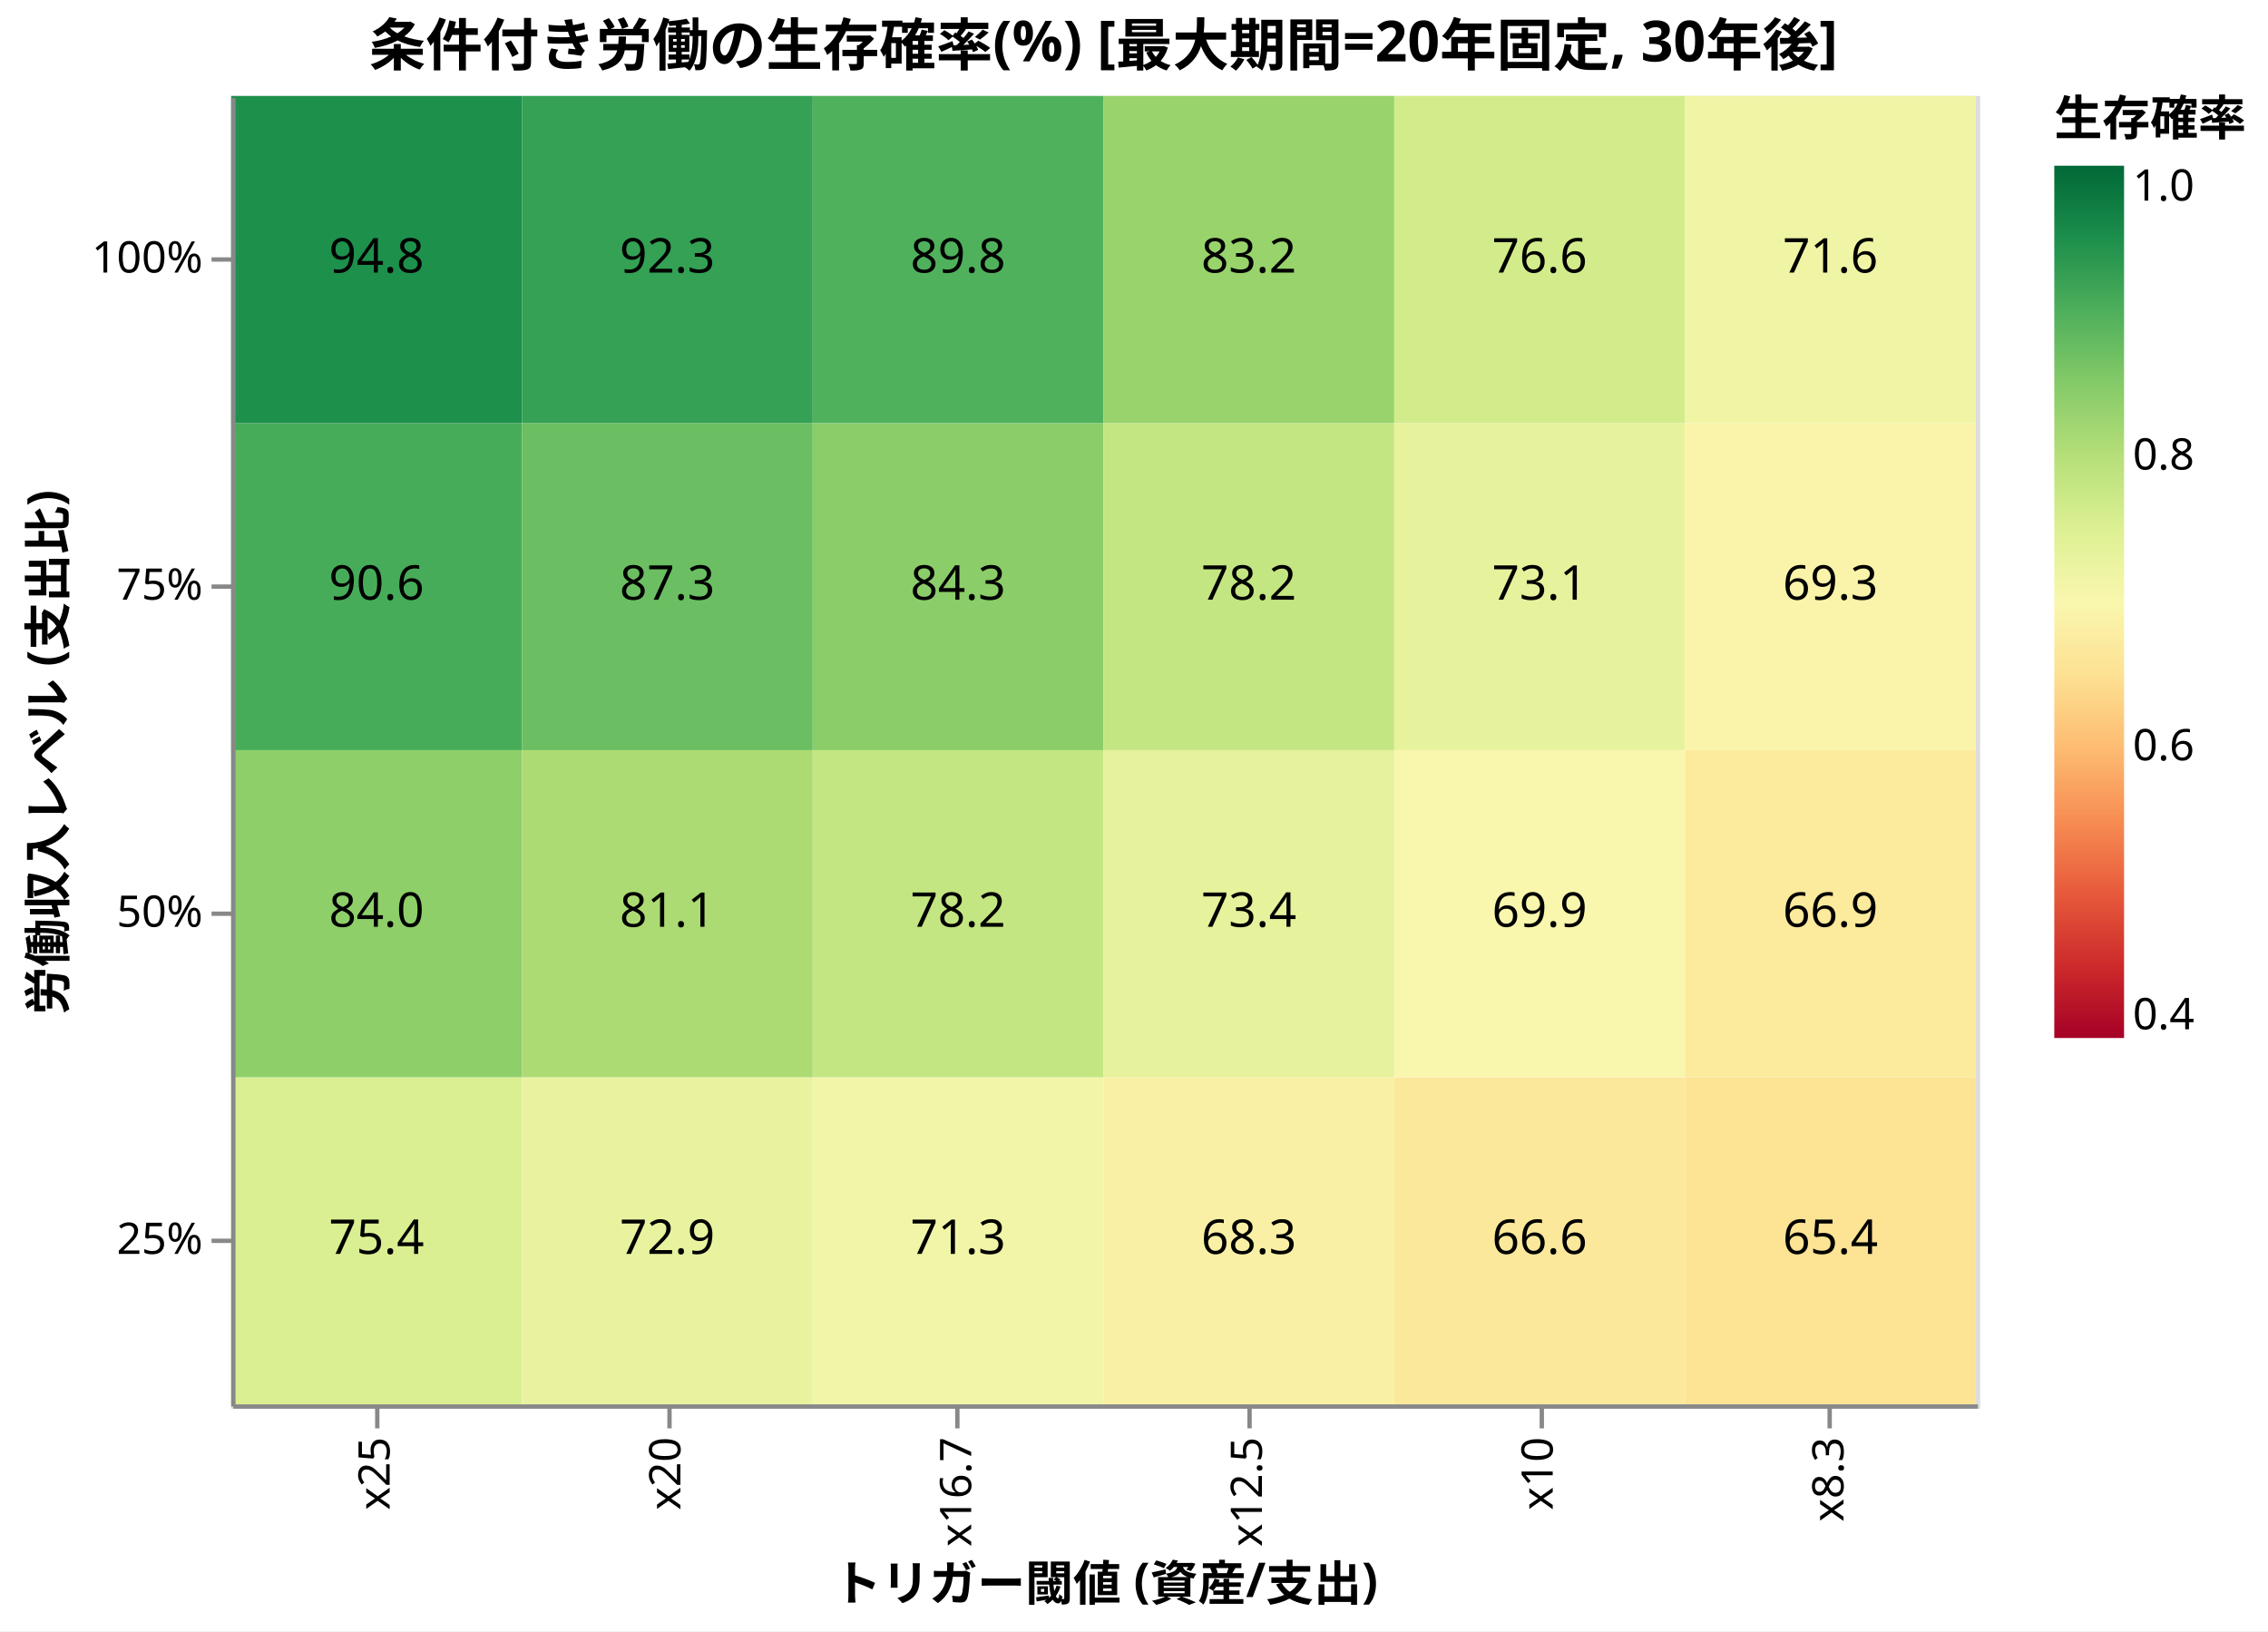
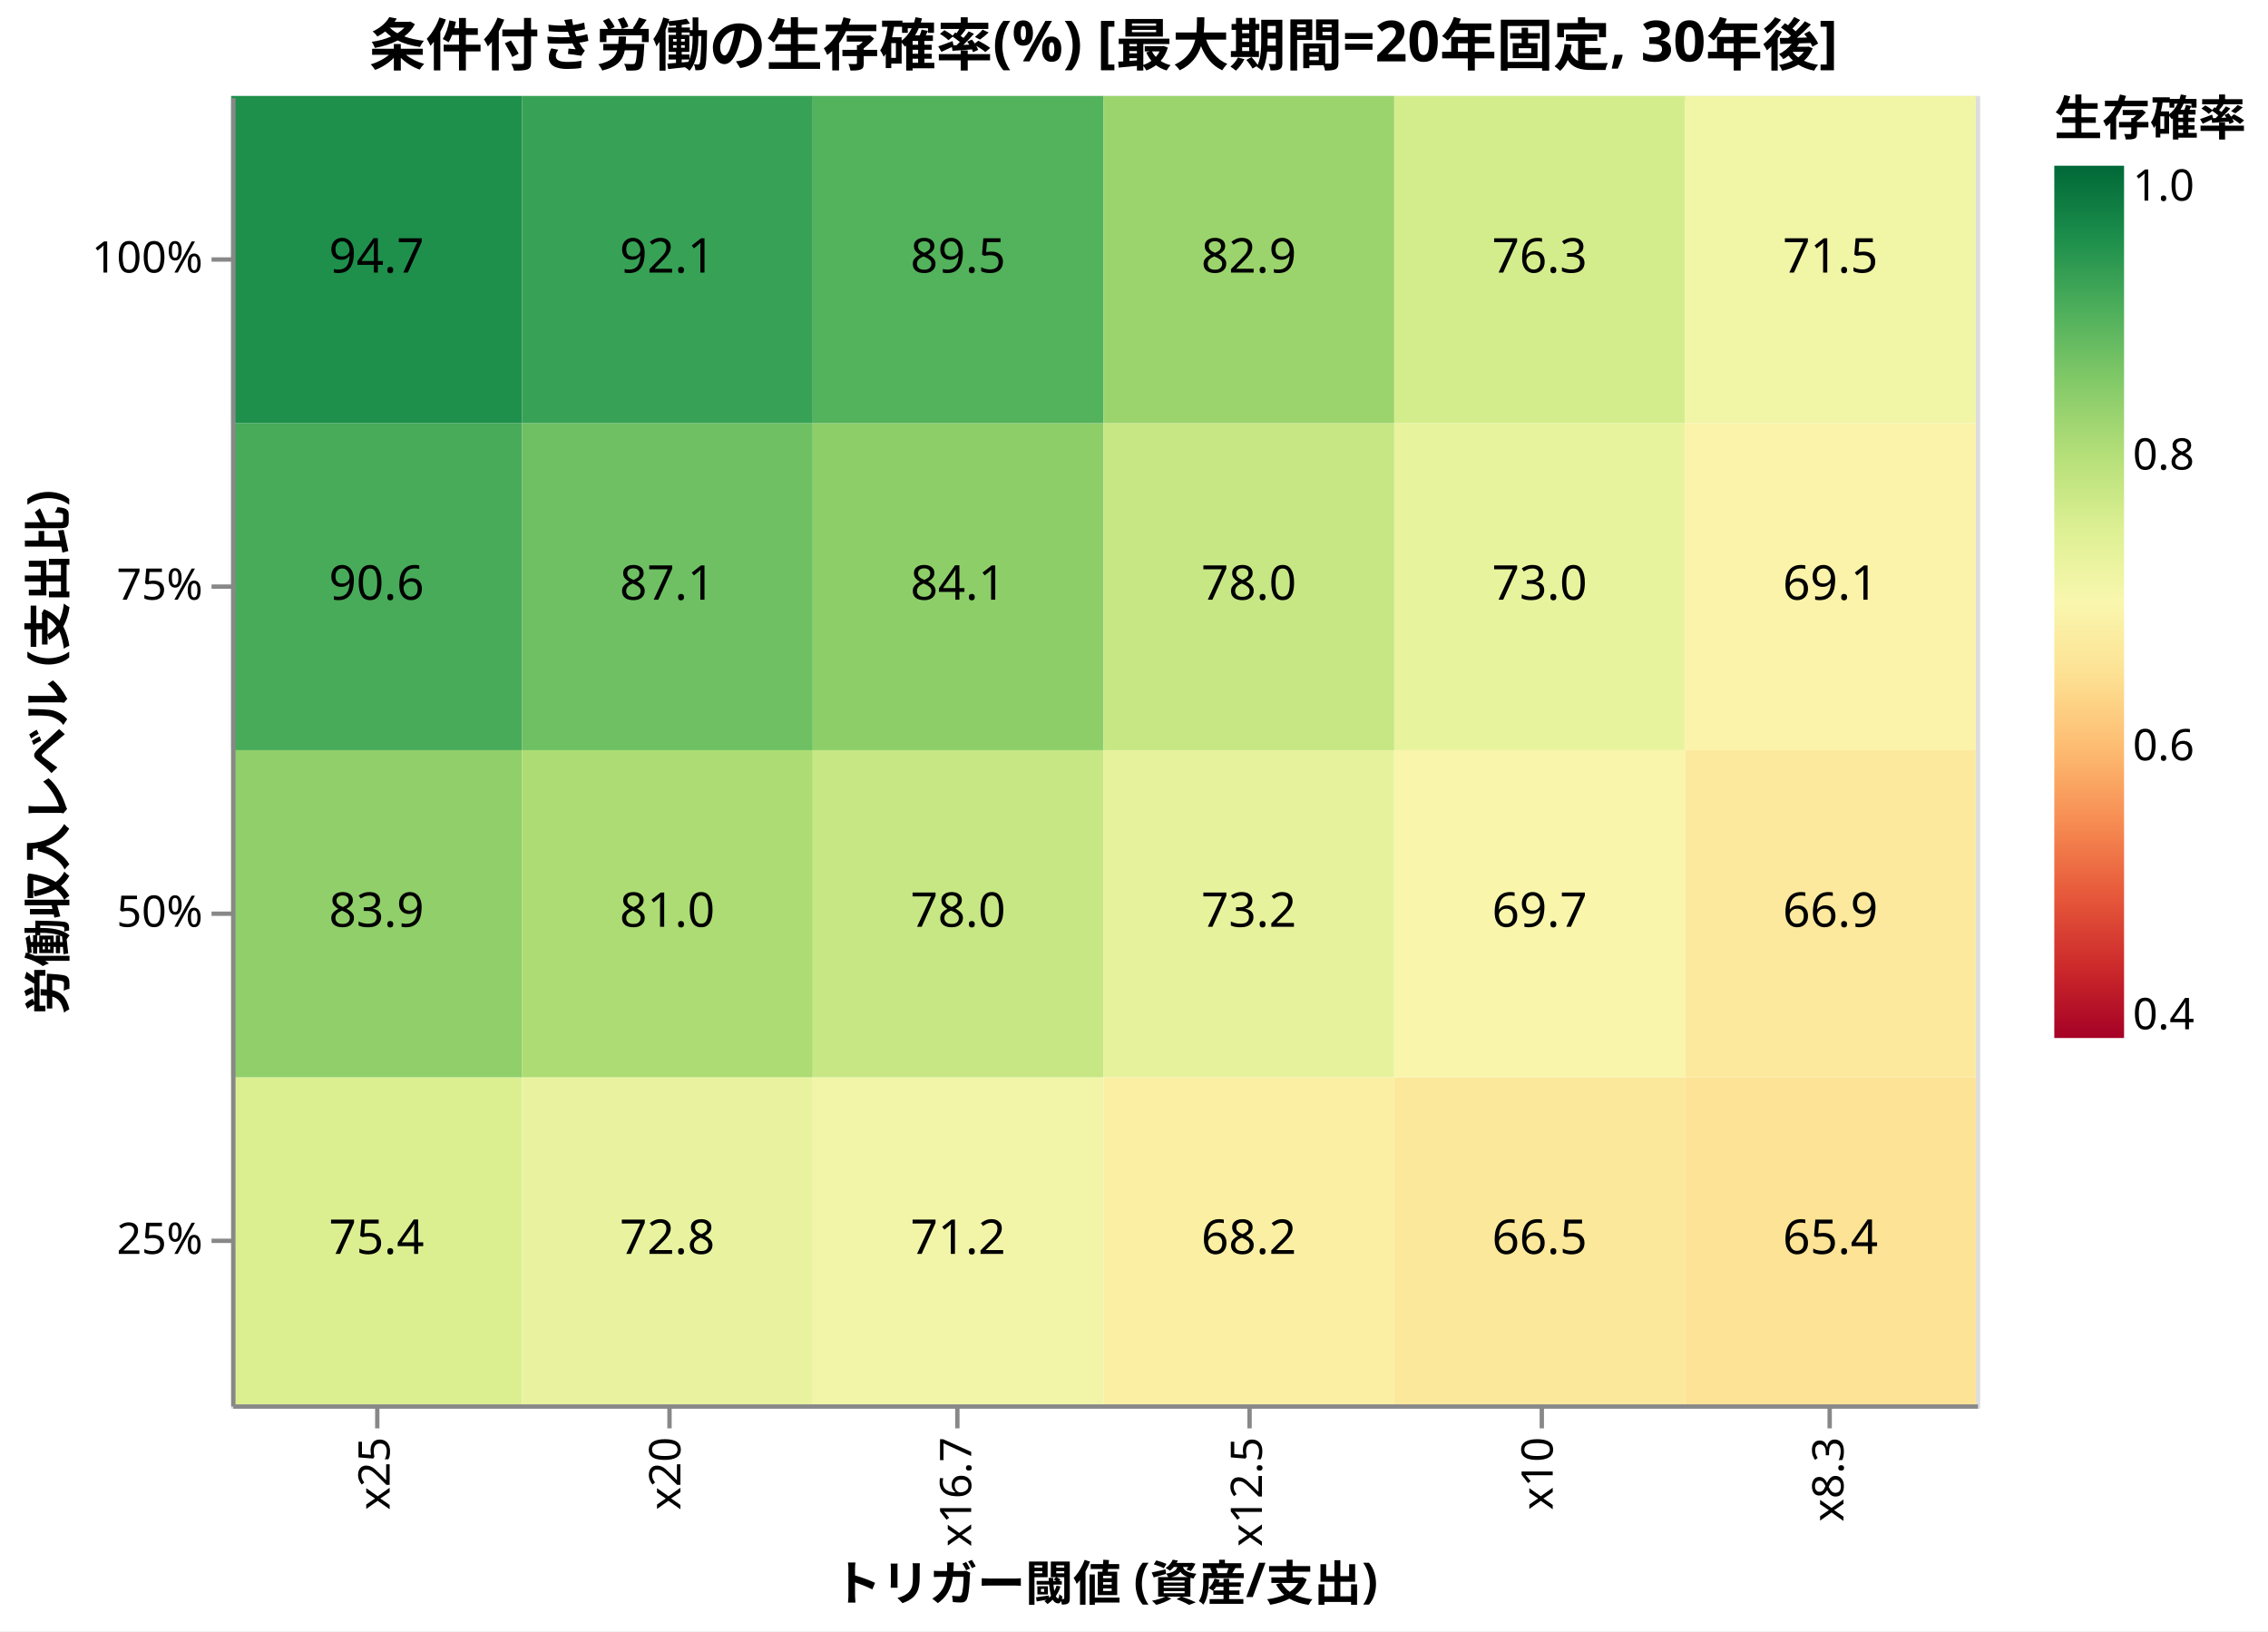
<svg xmlns="http://www.w3.org/2000/svg" version="1.1" class="marks" width="520" height="374" viewBox="0 0 520 374">
  <rect width="520" height="374" fill="white" />
  <g fill="none" stroke-miterlimit="10" transform="translate(53,22)">
    <g class="mark-group role-frame root" role="graphics-object" aria-roledescription="group mark container">
      <g transform="translate(0,0)">
        <path class="background" aria-hidden="true" d="M0.5,0.5h400v300h-400Z" stroke="#ddd" />
        <g>
          <g class="mark-rect role-mark layer_0_marks" role="graphics-object" aria-roledescription="rect mark container">
-             <path aria-label="トリガー閾値 (資産/支出): x25; 労働収入レベル (支出比): 25%; 生存確率: 0.754" role="graphics-symbol" aria-roledescription="rect mark" d="M0,225h66.667v75h-66.667Z" fill="rgb(218, 239, 145)" />
-             <path aria-label="トリガー閾値 (資産/支出): x25; 労働収入レベル (支出比): 50%; 生存確率: 0.8396" role="graphics-symbol" aria-roledescription="rect mark" d="M0,150h66.667v75h-66.667Z" fill="rgb(143, 207, 106)" />
-             <path aria-label="トリガー閾値 (資産/支出): x25; 労働収入レベル (支出比): 75%; 生存確率: 0.906" role="graphics-symbol" aria-roledescription="rect mark" d="M0,75h66.667v75h-66.667Z" fill="rgb(71, 172, 89)" />
-             <path aria-label="トリガー閾値 (資産/支出): x25; 労働収入レベル (支出比): 100%; 生存確率: 0.9482" role="graphics-symbol" aria-roledescription="rect mark" d="M0,0h66.667v75h-66.667Z" fill="rgb(29, 144, 76)" />
-             <path aria-label="トリガー閾値 (資産/支出): x20; 労働収入レベル (支出比): 25%; 生存確率: 0.7286" role="graphics-symbol" aria-roledescription="rect mark" d="M66.667,225h66.667v75h-66.667Z" fill="rgb(233, 243, 159)" />
-             <path aria-label="トリガー閾値 (資産/支出): x20; 労働収入レベル (支出比): 50%; 生存確率: 0.811" role="graphics-symbol" aria-roledescription="rect mark" d="M66.667,150h66.667v75h-66.667Z" fill="rgb(172, 219, 115)" />
-             <path aria-label="トリガー閾値 (資産/支出): x20; 労働収入レベル (支出比): 75%; 生存確率: 0.8732" role="graphics-symbol" aria-roledescription="rect mark" d="M66.667,75h66.667v75h-66.667Z" fill="rgb(107, 191, 98)" />
-             <path aria-label="トリガー閾値 (資産/支出): x20; 労働収入レベル (支出比): 100%; 生存確率: 0.9234" role="graphics-symbol" aria-roledescription="rect mark" d="M66.667,0h66.667v75h-66.667Z" fill="rgb(52, 161, 84)" />
-             <path aria-label="トリガー閾値 (資産/支出): x16.7; 労働収入レベル (支出比): 25%; 生存確率: 0.7134" role="graphics-symbol" aria-roledescription="rect mark" d="M133.333,225h66.667v75h-66.667Z" fill="rgb(241, 245, 167)" />
-             <path aria-label="トリガー閾値 (資産/支出): x16.7; 労働収入レベル (支出比): 50%; 生存確率: 0.782" role="graphics-symbol" aria-roledescription="rect mark" d="M133.333,150h66.667v75h-66.667Z" fill="rgb(196, 230, 130)" />
-             <path aria-label="トリガー閾値 (資産/支出): x16.7; 労働収入レベル (支出比): 75%; 生存確率: 0.8434" role="graphics-symbol" aria-roledescription="rect mark" d="M133.333,75h66.667v75h-66.667Z" fill="rgb(139, 205, 105)" />
-             <path aria-label="トリガー閾値 (資産/支出): x16.7; 労働収入レベル (支出比): 100%; 生存確率: 0.898" role="graphics-symbol" aria-roledescription="rect mark" d="M133.333,0h66.667v75h-66.667Z" fill="rgb(80, 177, 92)" />
-             <path aria-label="トリガー閾値 (資産/支出): x12.5; 労働収入レベル (支出比): 25%; 生存確率: 0.683" role="graphics-symbol" aria-roledescription="rect mark" d="M200,225h66.667v75h-66.667Z" fill="rgb(250, 240, 165)" />
-             <path aria-label="トリガー閾値 (資産/支出): x12.5; 労働収入レベル (支出比): 50%; 生存確率: 0.7336" role="graphics-symbol" aria-roledescription="rect mark" d="M200,150h66.667v75h-66.667Z" fill="rgb(230, 242, 156)" />
-             <path aria-label="トリガー閾値 (資産/支出): x12.5; 労働収入レベル (支出比): 75%; 生存確率: 0.7822" role="graphics-symbol" aria-roledescription="rect mark" d="M200,75h66.667v75h-66.667Z" fill="rgb(196, 230, 130)" />
-             <path aria-label="トリガー閾値 (資産/支出): x12.5; 労働収入レベル (支出比): 100%; 生存確率: 0.8316" role="graphics-symbol" aria-roledescription="rect mark" d="M200,0h66.667v75h-66.667Z" fill="rgb(152, 211, 107)" />
-             <path aria-label="トリガー閾値 (資産/支出): x10; 労働収入レベル (支出比): 25%; 生存確率: 0.6658" role="graphics-symbol" aria-roledescription="rect mark" d="M266.667,225h66.667v75h-66.667Z" fill="rgb(252, 232, 155)" />
-             <path aria-label="トリガー閾値 (資産/支出): x10; 労働収入レベル (支出比): 50%; 生存確率: 0.699" role="graphics-symbol" aria-roledescription="rect mark" d="M266.667,150h66.667v75h-66.667Z" fill="rgb(249, 247, 173)" />
-             <path aria-label="トリガー閾値 (資産/支出): x10; 労働収入レベル (支出比): 75%; 生存確率: 0.7314" role="graphics-symbol" aria-roledescription="rect mark" d="M266.667,75h66.667v75h-66.667Z" fill="rgb(231, 242, 157)" />
-             <path aria-label="トリガー閾値 (資産/支出): x10; 労働収入レベル (支出比): 100%; 生存確率: 0.7664" role="graphics-symbol" aria-roledescription="rect mark" d="M266.667,0h66.667v75h-66.667Z" fill="rgb(210, 236, 139)" />
-             <path aria-label="トリガー閾値 (資産/支出): x8.3; 労働収入レベル (支出比): 25%; 生存確率: 0.6536" role="graphics-symbol" aria-roledescription="rect mark" d="M333.333,225h66.667v75h-66.667Z" fill="rgb(253, 227, 148)" />
-             <path aria-label="トリガー閾値 (資産/支出): x8.3; 労働収入レベル (支出比): 50%; 生存確率: 0.6692" role="graphics-symbol" aria-roledescription="rect mark" d="M333.333,150h66.667v75h-66.667Z" fill="rgb(252, 234, 157)" />
-             <path aria-label="トリガー閾値 (資産/支出): x8.3; 労働収入レベル (支出比): 75%; 生存確率: 0.6928" role="graphics-symbol" aria-roledescription="rect mark" d="M333.333,75h66.667v75h-66.667Z" fill="rgb(250, 244, 170)" />
-             <path aria-label="トリガー閾値 (資産/支出): x8.3; 労働収入レベル (支出比): 100%; 生存確率: 0.7164" role="graphics-symbol" aria-roledescription="rect mark" d="M333.333,0h66.667v75h-66.667Z" fill="rgb(240, 245, 165)" />
+             <path aria-label="トリガー閾値 (資産/支出): x25; 労働収入レベル (支出比): 25%; 生存確率: 0.7538" role="graphics-symbol" aria-roledescription="rect mark" d="M0,225h66.667v75h-66.667Z" fill="rgb(219, 239, 145)" />
+             <path aria-label="トリガー閾値 (資産/支出): x25; 労働収入レベル (支出比): 50%; 生存確率: 0.8388" role="graphics-symbol" aria-roledescription="rect mark" d="M0,150h66.667v75h-66.667Z" fill="rgb(144, 207, 106)" />
+             <path aria-label="トリガー閾値 (資産/支出): x25; 労働収入レベル (支出比): 75%; 生存確率: 0.9062" role="graphics-symbol" aria-roledescription="rect mark" d="M0,75h66.667v75h-66.667Z" fill="rgb(71, 171, 89)" />
+             <path aria-label="トリガー閾値 (資産/支出): x25; 労働収入レベル (支出比): 100%; 生存確率: 0.9472" role="graphics-symbol" aria-roledescription="rect mark" d="M0,0h66.667v75h-66.667Z" fill="rgb(30, 144, 76)" />
+             <path aria-label="トリガー閾値 (資産/支出): x20; 労働収入レベル (支出比): 25%; 生存確率: 0.7278" role="graphics-symbol" aria-roledescription="rect mark" d="M66.667,225h66.667v75h-66.667Z" fill="rgb(233, 243, 159)" />
+             <path aria-label="トリガー閾値 (資産/支出): x20; 労働収入レベル (支出比): 50%; 生存確率: 0.8104" role="graphics-symbol" aria-roledescription="rect mark" d="M66.667,150h66.667v75h-66.667Z" fill="rgb(172, 220, 115)" />
+             <path aria-label="トリガー閾値 (資産/支出): x20; 労働収入レベル (支出比): 75%; 生存確率: 0.8708" role="graphics-symbol" aria-roledescription="rect mark" d="M66.667,75h66.667v75h-66.667Z" fill="rgb(110, 192, 99)" />
+             <path aria-label="トリガー閾値 (資産/支出): x20; 労働収入レベル (支出比): 100%; 生存確率: 0.9212" role="graphics-symbol" aria-roledescription="rect mark" d="M66.667,0h66.667v75h-66.667Z" fill="rgb(55, 162, 85)" />
+             <path aria-label="トリガー閾値 (資産/支出): x16.7; 労働収入レベル (支出比): 25%; 生存確率: 0.7116" role="graphics-symbol" aria-roledescription="rect mark" d="M133.333,225h66.667v75h-66.667Z" fill="rgb(242, 245, 168)" />
+             <path aria-label="トリガー閾値 (資産/支出): x16.7; 労働収入レベル (支出比): 50%; 生存確率: 0.7796" role="graphics-symbol" aria-roledescription="rect mark" d="M133.333,150h66.667v75h-66.667Z" fill="rgb(198, 231, 132)" />
+             <path aria-label="トリガー閾値 (資産/支出): x16.7; 労働収入レベル (支出比): 75%; 生存確率: 0.8414" role="graphics-symbol" aria-roledescription="rect mark" d="M133.333,75h66.667v75h-66.667Z" fill="rgb(141, 206, 105)" />
+             <path aria-label="トリガー閾値 (資産/支出): x16.7; 労働収入レベル (支出比): 100%; 生存確率: 0.8954" role="graphics-symbol" aria-roledescription="rect mark" d="M133.333,0h66.667v75h-66.667Z" fill="rgb(83, 178, 92)" />
+             <path aria-label="トリガー閾値 (資産/支出): x12.5; 労働収入レベル (支出比): 25%; 生存確率: 0.6818" role="graphics-symbol" aria-roledescription="rect mark" d="M200,225h66.667v75h-66.667Z" fill="rgb(251, 239, 164)" />
+             <path aria-label="トリガー閾値 (資産/支出): x12.5; 労働収入レベル (支出比): 50%; 生存確率: 0.732" role="graphics-symbol" aria-roledescription="rect mark" d="M200,150h66.667v75h-66.667Z" fill="rgb(231, 242, 157)" />
+             <path aria-label="トリガー閾値 (資産/支出): x12.5; 労働収入レベル (支出比): 75%; 生存確率: 0.7796" role="graphics-symbol" aria-roledescription="rect mark" d="M200,75h66.667v75h-66.667Z" fill="rgb(198, 231, 132)" />
+             <path aria-label="トリガー閾値 (資産/支出): x12.5; 労働収入レベル (支出比): 100%; 生存確率: 0.8288" role="graphics-symbol" aria-roledescription="rect mark" d="M200,0h66.667v75h-66.667Z" fill="rgb(155, 212, 108)" />
+             <path aria-label="トリガー閾値 (資産/支出): x10; 労働収入レベル (支出比): 25%; 生存確率: 0.6654" role="graphics-symbol" aria-roledescription="rect mark" d="M266.667,225h66.667v75h-66.667Z" fill="rgb(252, 232, 155)" />
+             <path aria-label="トリガー閾値 (資産/支出): x10; 労働収入レベル (支出比): 50%; 生存確率: 0.6972" role="graphics-symbol" aria-roledescription="rect mark" d="M266.667,150h66.667v75h-66.667Z" fill="rgb(249, 246, 172)" />
+             <path aria-label="トリガー閾値 (資産/支出): x10; 労働収入レベル (支出比): 75%; 生存確率: 0.73" role="graphics-symbol" aria-roledescription="rect mark" d="M266.667,75h66.667v75h-66.667Z" fill="rgb(232, 243, 158)" />
+             <path aria-label="トリガー閾値 (資産/支出): x10; 労働収入レベル (支出比): 100%; 生存確率: 0.7632" role="graphics-symbol" aria-roledescription="rect mark" d="M266.667,0h66.667v75h-66.667Z" fill="rgb(212, 237, 140)" />
+             <path aria-label="トリガー閾値 (資産/支出): x8.3; 労働収入レベル (支出比): 25%; 生存確率: 0.654" role="graphics-symbol" aria-roledescription="rect mark" d="M333.333,225h66.667v75h-66.667Z" fill="rgb(253, 227, 149)" />
+             <path aria-label="トリガー閾値 (資産/支出): x8.3; 労働収入レベル (支出比): 50%; 生存確率: 0.6686" role="graphics-symbol" aria-roledescription="rect mark" d="M333.333,150h66.667v75h-66.667Z" fill="rgb(252, 233, 157)" />
+             <path aria-label="トリガー閾値 (資産/支出): x8.3; 労働収入レベル (支出比): 75%; 生存確率: 0.6908" role="graphics-symbol" aria-roledescription="rect mark" d="M333.333,75h66.667v75h-66.667Z" fill="rgb(250, 243, 169)" />
+             <path aria-label="トリガー閾値 (資産/支出): x8.3; 労働収入レベル (支出比): 100%; 生存確率: 0.715" role="graphics-symbol" aria-roledescription="rect mark" d="M333.333,0h66.667v75h-66.667Z" fill="rgb(241, 245, 166)" />
          </g>
          <g class="mark-text role-mark layer_1_marks" role="graphics-object" aria-roledescription="text mark container">
            <text aria-label="トリガー閾値 (資産/支出): x25; 労働収入レベル (支出比): 25%; survival_rate_pct: 75.4" role="graphics-symbol" aria-roledescription="text mark" text-anchor="middle" transform="translate(33.33333,265.5)" font-family="sans-serif" font-size="11px" fill="black">75.4</text>
-             <text aria-label="トリガー閾値 (資産/支出): x25; 労働収入レベル (支出比): 50%; survival_rate_pct: 84.0" role="graphics-symbol" aria-roledescription="text mark" text-anchor="middle" transform="translate(33.33333,190.5)" font-family="sans-serif" font-size="11px" fill="black">84.0</text>
+             <text aria-label="トリガー閾値 (資産/支出): x25; 労働収入レベル (支出比): 50%; survival_rate_pct: 83.9" role="graphics-symbol" aria-roledescription="text mark" text-anchor="middle" transform="translate(33.33333,190.5)" font-family="sans-serif" font-size="11px" fill="black">83.9</text>
            <text aria-label="トリガー閾値 (資産/支出): x25; 労働収入レベル (支出比): 75%; survival_rate_pct: 90.6" role="graphics-symbol" aria-roledescription="text mark" text-anchor="middle" transform="translate(33.33333,115.5)" font-family="sans-serif" font-size="11px" fill="black">90.6</text>
-             <text aria-label="トリガー閾値 (資産/支出): x25; 労働収入レベル (支出比): 100%; survival_rate_pct: 94.8" role="graphics-symbol" aria-roledescription="text mark" text-anchor="middle" transform="translate(33.33333,40.5)" font-family="sans-serif" font-size="11px" fill="black">94.8</text>
-             <text aria-label="トリガー閾値 (資産/支出): x20; 労働収入レベル (支出比): 25%; survival_rate_pct: 72.9" role="graphics-symbol" aria-roledescription="text mark" text-anchor="middle" transform="translate(100,265.5)" font-family="sans-serif" font-size="11px" fill="black">72.9</text>
-             <text aria-label="トリガー閾値 (資産/支出): x20; 労働収入レベル (支出比): 50%; survival_rate_pct: 81.1" role="graphics-symbol" aria-roledescription="text mark" text-anchor="middle" transform="translate(100,190.5)" font-family="sans-serif" font-size="11px" fill="black">81.1</text>
-             <text aria-label="トリガー閾値 (資産/支出): x20; 労働収入レベル (支出比): 75%; survival_rate_pct: 87.3" role="graphics-symbol" aria-roledescription="text mark" text-anchor="middle" transform="translate(100,115.5)" font-family="sans-serif" font-size="11px" fill="black">87.3</text>
-             <text aria-label="トリガー閾値 (資産/支出): x20; 労働収入レベル (支出比): 100%; survival_rate_pct: 92.3" role="graphics-symbol" aria-roledescription="text mark" text-anchor="middle" transform="translate(100,40.5)" font-family="sans-serif" font-size="11px" fill="black">92.3</text>
-             <text aria-label="トリガー閾値 (資産/支出): x16.7; 労働収入レベル (支出比): 25%; survival_rate_pct: 71.3" role="graphics-symbol" aria-roledescription="text mark" text-anchor="middle" transform="translate(166.6667,265.5)" font-family="sans-serif" font-size="11px" fill="black">71.3</text>
-             <text aria-label="トリガー閾値 (資産/支出): x16.7; 労働収入レベル (支出比): 50%; survival_rate_pct: 78.2" role="graphics-symbol" aria-roledescription="text mark" text-anchor="middle" transform="translate(166.6667,190.5)" font-family="sans-serif" font-size="11px" fill="black">78.2</text>
-             <text aria-label="トリガー閾値 (資産/支出): x16.7; 労働収入レベル (支出比): 75%; survival_rate_pct: 84.3" role="graphics-symbol" aria-roledescription="text mark" text-anchor="middle" transform="translate(166.6667,115.5)" font-family="sans-serif" font-size="11px" fill="black">84.3</text>
-             <text aria-label="トリガー閾値 (資産/支出): x16.7; 労働収入レベル (支出比): 100%; survival_rate_pct: 89.8" role="graphics-symbol" aria-roledescription="text mark" text-anchor="middle" transform="translate(166.6667,40.5)" font-family="sans-serif" font-size="11px" fill="black">89.8</text>
-             <text aria-label="トリガー閾値 (資産/支出): x12.5; 労働収入レベル (支出比): 25%; survival_rate_pct: 68.3" role="graphics-symbol" aria-roledescription="text mark" text-anchor="middle" transform="translate(233.3333,265.5)" font-family="sans-serif" font-size="11px" fill="black">68.3</text>
-             <text aria-label="トリガー閾値 (資産/支出): x12.5; 労働収入レベル (支出比): 50%; survival_rate_pct: 73.4" role="graphics-symbol" aria-roledescription="text mark" text-anchor="middle" transform="translate(233.3333,190.5)" font-family="sans-serif" font-size="11px" fill="black">73.4</text>
-             <text aria-label="トリガー閾値 (資産/支出): x12.5; 労働収入レベル (支出比): 75%; survival_rate_pct: 78.2" role="graphics-symbol" aria-roledescription="text mark" text-anchor="middle" transform="translate(233.3333,115.5)" font-family="sans-serif" font-size="11px" fill="black">78.2</text>
-             <text aria-label="トリガー閾値 (資産/支出): x12.5; 労働収入レベル (支出比): 100%; survival_rate_pct: 83.2" role="graphics-symbol" aria-roledescription="text mark" text-anchor="middle" transform="translate(233.3333,40.5)" font-family="sans-serif" font-size="11px" fill="black">83.2</text>
-             <text aria-label="トリガー閾値 (資産/支出): x10; 労働収入レベル (支出比): 25%; survival_rate_pct: 66.6" role="graphics-symbol" aria-roledescription="text mark" text-anchor="middle" transform="translate(300,265.5)" font-family="sans-serif" font-size="11px" fill="black">66.6</text>
-             <text aria-label="トリガー閾値 (資産/支出): x10; 労働収入レベル (支出比): 50%; survival_rate_pct: 69.9" role="graphics-symbol" aria-roledescription="text mark" text-anchor="middle" transform="translate(300,190.5)" font-family="sans-serif" font-size="11px" fill="black">69.9</text>
-             <text aria-label="トリガー閾値 (資産/支出): x10; 労働収入レベル (支出比): 75%; survival_rate_pct: 73.1" role="graphics-symbol" aria-roledescription="text mark" text-anchor="middle" transform="translate(300,115.5)" font-family="sans-serif" font-size="11px" fill="black">73.1</text>
-             <text aria-label="トリガー閾値 (資産/支出): x10; 労働収入レベル (支出比): 100%; survival_rate_pct: 76.6" role="graphics-symbol" aria-roledescription="text mark" text-anchor="middle" transform="translate(300,40.5)" font-family="sans-serif" font-size="11px" fill="black">76.6</text>
+             <text aria-label="トリガー閾値 (資産/支出): x25; 労働収入レベル (支出比): 100%; survival_rate_pct: 94.7" role="graphics-symbol" aria-roledescription="text mark" text-anchor="middle" transform="translate(33.33333,40.5)" font-family="sans-serif" font-size="11px" fill="black">94.7</text>
+             <text aria-label="トリガー閾値 (資産/支出): x20; 労働収入レベル (支出比): 25%; survival_rate_pct: 72.8" role="graphics-symbol" aria-roledescription="text mark" text-anchor="middle" transform="translate(100,265.5)" font-family="sans-serif" font-size="11px" fill="black">72.8</text>
+             <text aria-label="トリガー閾値 (資産/支出): x20; 労働収入レベル (支出比): 50%; survival_rate_pct: 81.0" role="graphics-symbol" aria-roledescription="text mark" text-anchor="middle" transform="translate(100,190.5)" font-family="sans-serif" font-size="11px" fill="black">81.0</text>
+             <text aria-label="トリガー閾値 (資産/支出): x20; 労働収入レベル (支出比): 75%; survival_rate_pct: 87.1" role="graphics-symbol" aria-roledescription="text mark" text-anchor="middle" transform="translate(100,115.5)" font-family="sans-serif" font-size="11px" fill="black">87.1</text>
+             <text aria-label="トリガー閾値 (資産/支出): x20; 労働収入レベル (支出比): 100%; survival_rate_pct: 92.1" role="graphics-symbol" aria-roledescription="text mark" text-anchor="middle" transform="translate(100,40.5)" font-family="sans-serif" font-size="11px" fill="black">92.1</text>
+             <text aria-label="トリガー閾値 (資産/支出): x16.7; 労働収入レベル (支出比): 25%; survival_rate_pct: 71.2" role="graphics-symbol" aria-roledescription="text mark" text-anchor="middle" transform="translate(166.6667,265.5)" font-family="sans-serif" font-size="11px" fill="black">71.2</text>
+             <text aria-label="トリガー閾値 (資産/支出): x16.7; 労働収入レベル (支出比): 50%; survival_rate_pct: 78.0" role="graphics-symbol" aria-roledescription="text mark" text-anchor="middle" transform="translate(166.6667,190.5)" font-family="sans-serif" font-size="11px" fill="black">78.0</text>
+             <text aria-label="トリガー閾値 (資産/支出): x16.7; 労働収入レベル (支出比): 75%; survival_rate_pct: 84.1" role="graphics-symbol" aria-roledescription="text mark" text-anchor="middle" transform="translate(166.6667,115.5)" font-family="sans-serif" font-size="11px" fill="black">84.1</text>
+             <text aria-label="トリガー閾値 (資産/支出): x16.7; 労働収入レベル (支出比): 100%; survival_rate_pct: 89.5" role="graphics-symbol" aria-roledescription="text mark" text-anchor="middle" transform="translate(166.6667,40.5)" font-family="sans-serif" font-size="11px" fill="black">89.5</text>
+             <text aria-label="トリガー閾値 (資産/支出): x12.5; 労働収入レベル (支出比): 25%; survival_rate_pct: 68.2" role="graphics-symbol" aria-roledescription="text mark" text-anchor="middle" transform="translate(233.3333,265.5)" font-family="sans-serif" font-size="11px" fill="black">68.2</text>
+             <text aria-label="トリガー閾値 (資産/支出): x12.5; 労働収入レベル (支出比): 50%; survival_rate_pct: 73.2" role="graphics-symbol" aria-roledescription="text mark" text-anchor="middle" transform="translate(233.3333,190.5)" font-family="sans-serif" font-size="11px" fill="black">73.2</text>
+             <text aria-label="トリガー閾値 (資産/支出): x12.5; 労働収入レベル (支出比): 75%; survival_rate_pct: 78.0" role="graphics-symbol" aria-roledescription="text mark" text-anchor="middle" transform="translate(233.3333,115.5)" font-family="sans-serif" font-size="11px" fill="black">78.0</text>
+             <text aria-label="トリガー閾値 (資産/支出): x12.5; 労働収入レベル (支出比): 100%; survival_rate_pct: 82.9" role="graphics-symbol" aria-roledescription="text mark" text-anchor="middle" transform="translate(233.3333,40.5)" font-family="sans-serif" font-size="11px" fill="black">82.9</text>
+             <text aria-label="トリガー閾値 (資産/支出): x10; 労働収入レベル (支出比): 25%; survival_rate_pct: 66.5" role="graphics-symbol" aria-roledescription="text mark" text-anchor="middle" transform="translate(300,265.5)" font-family="sans-serif" font-size="11px" fill="black">66.5</text>
+             <text aria-label="トリガー閾値 (資産/支出): x10; 労働収入レベル (支出比): 50%; survival_rate_pct: 69.7" role="graphics-symbol" aria-roledescription="text mark" text-anchor="middle" transform="translate(300,190.5)" font-family="sans-serif" font-size="11px" fill="black">69.7</text>
+             <text aria-label="トリガー閾値 (資産/支出): x10; 労働収入レベル (支出比): 75%; survival_rate_pct: 73.0" role="graphics-symbol" aria-roledescription="text mark" text-anchor="middle" transform="translate(300,115.5)" font-family="sans-serif" font-size="11px" fill="black">73.0</text>
+             <text aria-label="トリガー閾値 (資産/支出): x10; 労働収入レベル (支出比): 100%; survival_rate_pct: 76.3" role="graphics-symbol" aria-roledescription="text mark" text-anchor="middle" transform="translate(300,40.5)" font-family="sans-serif" font-size="11px" fill="black">76.3</text>
            <text aria-label="トリガー閾値 (資産/支出): x8.3; 労働収入レベル (支出比): 25%; survival_rate_pct: 65.4" role="graphics-symbol" aria-roledescription="text mark" text-anchor="middle" transform="translate(366.6667,265.5)" font-family="sans-serif" font-size="11px" fill="black">65.4</text>
            <text aria-label="トリガー閾値 (資産/支出): x8.3; 労働収入レベル (支出比): 50%; survival_rate_pct: 66.9" role="graphics-symbol" aria-roledescription="text mark" text-anchor="middle" transform="translate(366.6667,190.5)" font-family="sans-serif" font-size="11px" fill="black">66.9</text>
-             <text aria-label="トリガー閾値 (資産/支出): x8.3; 労働収入レベル (支出比): 75%; survival_rate_pct: 69.3" role="graphics-symbol" aria-roledescription="text mark" text-anchor="middle" transform="translate(366.6667,115.5)" font-family="sans-serif" font-size="11px" fill="black">69.3</text>
-             <text aria-label="トリガー閾値 (資産/支出): x8.3; 労働収入レベル (支出比): 100%; survival_rate_pct: 71.6" role="graphics-symbol" aria-roledescription="text mark" text-anchor="middle" transform="translate(366.6667,40.5)" font-family="sans-serif" font-size="11px" fill="black">71.6</text>
+             <text aria-label="トリガー閾値 (資産/支出): x8.3; 労働収入レベル (支出比): 75%; survival_rate_pct: 69.1" role="graphics-symbol" aria-roledescription="text mark" text-anchor="middle" transform="translate(366.6667,115.5)" font-family="sans-serif" font-size="11px" fill="black">69.1</text>
+             <text aria-label="トリガー閾値 (資産/支出): x8.3; 労働収入レベル (支出比): 100%; survival_rate_pct: 71.5" role="graphics-symbol" aria-roledescription="text mark" text-anchor="middle" transform="translate(366.6667,40.5)" font-family="sans-serif" font-size="11px" fill="black">71.5</text>
          </g>
          <g class="mark-group role-legend" role="graphics-symbol" aria-roledescription="legend" aria-label="Gradient legend titled '生存確率' for fill color with values from 0.4 to 1.0">
            <g transform="translate(418,0)">
              <path class="background" aria-hidden="true" d="M0,0h44v216h-44Z" pointer-events="none" />
              <g>
                <g class="mark-group role-legend-entry">
                  <g transform="translate(0,16)">
                    <path class="background" aria-hidden="true" d="M0,0h0v0h0Z" pointer-events="none" />
                    <g>
                      <g class="mark-rect role-legend-gradient" pointer-events="none">
                        <path d="M0,0h16v200h-16Z" fill="url(#gradient_1)" stroke="#ddd" stroke-width="0" opacity="1" />
                      </g>
                      <g class="mark-text role-legend-label" pointer-events="none">
                        <text text-anchor="start" transform="translate(18,198)" font-family="sans-serif" font-size="10px" fill="#000" opacity="1">0.4</text>
                        <text text-anchor="start" transform="translate(18,136.3333)" font-family="sans-serif" font-size="10px" fill="#000" opacity="1">0.6</text>
                        <text text-anchor="start" transform="translate(18,69.66667)" font-family="sans-serif" font-size="10px" fill="#000" opacity="1">0.8</text>
                        <text text-anchor="start" transform="translate(18,8)" font-family="sans-serif" font-size="10px" fill="#000" opacity="1">1.0</text>
                      </g>
                    </g>
                    <path class="foreground" aria-hidden="true" d="" pointer-events="none" display="none" />
                  </g>
                </g>
                <g class="mark-text role-legend-title" pointer-events="none">
                  <text text-anchor="start" transform="translate(0,9)" font-family="sans-serif" font-size="11px" font-weight="bold" fill="#000" opacity="1">生存確率</text>
                </g>
              </g>
              <path class="foreground" aria-hidden="true" d="" pointer-events="none" display="none" />
            </g>
          </g>
          <g class="mark-group role-title">
            <g transform="translate(200,-17)">
              <path class="background" aria-hidden="true" d="M0,0h0v0h0Z" pointer-events="none" />
              <g>
                <g class="mark-text role-title-text" role="graphics-symbol" aria-roledescription="title" aria-label="Title text '条件付き労働の生存確率(%) [最大期間=20年固定, 30年後]'" pointer-events="none">
                  <text text-anchor="middle" transform="translate(0,10)" font-family="sans-serif" font-size="13px" font-weight="bold" fill="#000" opacity="1">条件付き労働の生存確率(%) [最大期間=20年固定, 30年後]</text>
                </g>
              </g>
              <path class="foreground" aria-hidden="true" d="" pointer-events="none" display="none" />
            </g>
          </g>
          <g class="mark-group role-axis" role="graphics-symbol" aria-roledescription="axis" aria-label="X-axis titled 'トリガー閾値 (資産/支出)' for a discrete scale with 6 values: x25, x20, x16.7, x12.5, x10, x8.3">
            <g transform="translate(0.5,300.5)">
              <path class="background" aria-hidden="true" d="M0,0h0v0h0Z" pointer-events="none" />
              <g>
                <g class="mark-rule role-axis-tick" pointer-events="none">
                  <line transform="translate(33,0)" x2="0" y2="5" stroke="#888" stroke-width="1" opacity="1" />
                  <line transform="translate(100,0)" x2="0" y2="5" stroke="#888" stroke-width="1" opacity="1" />
                  <line transform="translate(166,0)" x2="0" y2="5" stroke="#888" stroke-width="1" opacity="1" />
                  <line transform="translate(233,0)" x2="0" y2="5" stroke="#888" stroke-width="1" opacity="1" />
                  <line transform="translate(300,0)" x2="0" y2="5" stroke="#888" stroke-width="1" opacity="1" />
                  <line transform="translate(366,0)" x2="0" y2="5" stroke="#888" stroke-width="1" opacity="1" />
                </g>
                <g class="mark-text role-axis-label" pointer-events="none">
                  <text text-anchor="end" transform="translate(32.83333,7) rotate(270) translate(0,3)" font-family="sans-serif" font-size="10px" fill="#000" opacity="1">x25</text>
                  <text text-anchor="end" transform="translate(99.5,7) rotate(270) translate(0,3)" font-family="sans-serif" font-size="10px" fill="#000" opacity="1">x20</text>
                  <text text-anchor="end" transform="translate(166.1667,7) rotate(270) translate(0,3)" font-family="sans-serif" font-size="10px" fill="#000" opacity="1">x16.7</text>
                  <text text-anchor="end" transform="translate(232.8333,7) rotate(270) translate(0,3)" font-family="sans-serif" font-size="10px" fill="#000" opacity="1">x12.5</text>
                  <text text-anchor="end" transform="translate(299.5,7) rotate(270) translate(0,3)" font-family="sans-serif" font-size="10px" fill="#000" opacity="1">x10</text>
                  <text text-anchor="end" transform="translate(366.1667,7) rotate(270) translate(0,3)" font-family="sans-serif" font-size="10px" fill="#000" opacity="1">x8.3</text>
                </g>
                <g class="mark-rule role-axis-domain" pointer-events="none">
                  <line transform="translate(0,0)" x2="400" y2="0" stroke="#888" stroke-width="1" opacity="1" />
                </g>
                <g class="mark-text role-axis-title" pointer-events="none">
                  <text text-anchor="middle" transform="translate(200,44.46289)" font-family="sans-serif" font-size="11px" font-weight="bold" fill="#000" opacity="1">トリガー閾値 (資産/支出)</text>
                </g>
              </g>
              <path class="foreground" aria-hidden="true" d="" pointer-events="none" display="none" />
            </g>
          </g>
          <g class="mark-group role-axis" role="graphics-symbol" aria-roledescription="axis" aria-label="Y-axis titled '労働収入レベル (支出比)' for a discrete scale with 4 values: 100%, 75%, 50%, 25%">
            <g transform="translate(0.5,0.5)">
              <path class="background" aria-hidden="true" d="M0,0h0v0h0Z" pointer-events="none" />
              <g>
                <g class="mark-rule role-axis-tick" pointer-events="none">
                  <line transform="translate(0,37)" x2="-5" y2="0" stroke="#888" stroke-width="1" opacity="1" />
                  <line transform="translate(0,112)" x2="-5" y2="0" stroke="#888" stroke-width="1" opacity="1" />
                  <line transform="translate(0,187)" x2="-5" y2="0" stroke="#888" stroke-width="1" opacity="1" />
                  <line transform="translate(0,262)" x2="-5" y2="0" stroke="#888" stroke-width="1" opacity="1" />
                </g>
                <g class="mark-text role-axis-label" pointer-events="none">
                  <text text-anchor="end" transform="translate(-7,40)" font-family="sans-serif" font-size="10px" fill="#000" opacity="1">100%</text>
                  <text text-anchor="end" transform="translate(-7,115)" font-family="sans-serif" font-size="10px" fill="#000" opacity="1">75%</text>
                  <text text-anchor="end" transform="translate(-7,190)" font-family="sans-serif" font-size="10px" fill="#000" opacity="1">50%</text>
                  <text text-anchor="end" transform="translate(-7,265)" font-family="sans-serif" font-size="10px" fill="#000" opacity="1">25%</text>
                </g>
                <g class="mark-rule role-axis-domain" pointer-events="none">
                  <line transform="translate(0,0)" x2="0" y2="300" stroke="#888" stroke-width="1" opacity="1" />
                </g>
                <g class="mark-text role-axis-title" pointer-events="none">
                  <text text-anchor="middle" transform="translate(-36.57617,150) rotate(-90) translate(0,-2)" font-family="sans-serif" font-size="11px" font-weight="bold" fill="#000" opacity="1">労働収入レベル (支出比)</text>
                </g>
              </g>
              <path class="foreground" aria-hidden="true" d="" pointer-events="none" display="none" />
            </g>
          </g>
        </g>
        <path class="foreground" aria-hidden="true" d="" display="none" />
      </g>
    </g>
  </g>
  <defs>
    <linearGradient id="gradient_1" x1="0" x2="0" y1="1" y2="0">
      <stop offset="0" stop-color="rgb(165, 0, 38)" />
      <stop offset="0.083" stop-color="rgb(204, 42, 43)" />
      <stop offset="0.167" stop-color="rgb(231, 90, 59)" />
      <stop offset="0.25" stop-color="rgb(247, 141, 83)" />
      <stop offset="0.333" stop-color="rgb(253, 188, 113)" />
      <stop offset="0.417" stop-color="rgb(253, 225, 147)" />
      <stop offset="0.5" stop-color="rgb(249, 247, 174)" />
      <stop offset="0.583" stop-color="rgb(221, 240, 147)" />
      <stop offset="0.667" stop-color="rgb(181, 223, 121)" />
      <stop offset="0.75" stop-color="rgb(132, 202, 104)" />
      <stop offset="0.833" stop-color="rgb(78, 175, 91)" />
      <stop offset="0.917" stop-color="rgb(28, 142, 75)" />
      <stop offset="1" stop-color="rgb(0, 104, 55)" />
    </linearGradient>
  </defs>
</svg>
